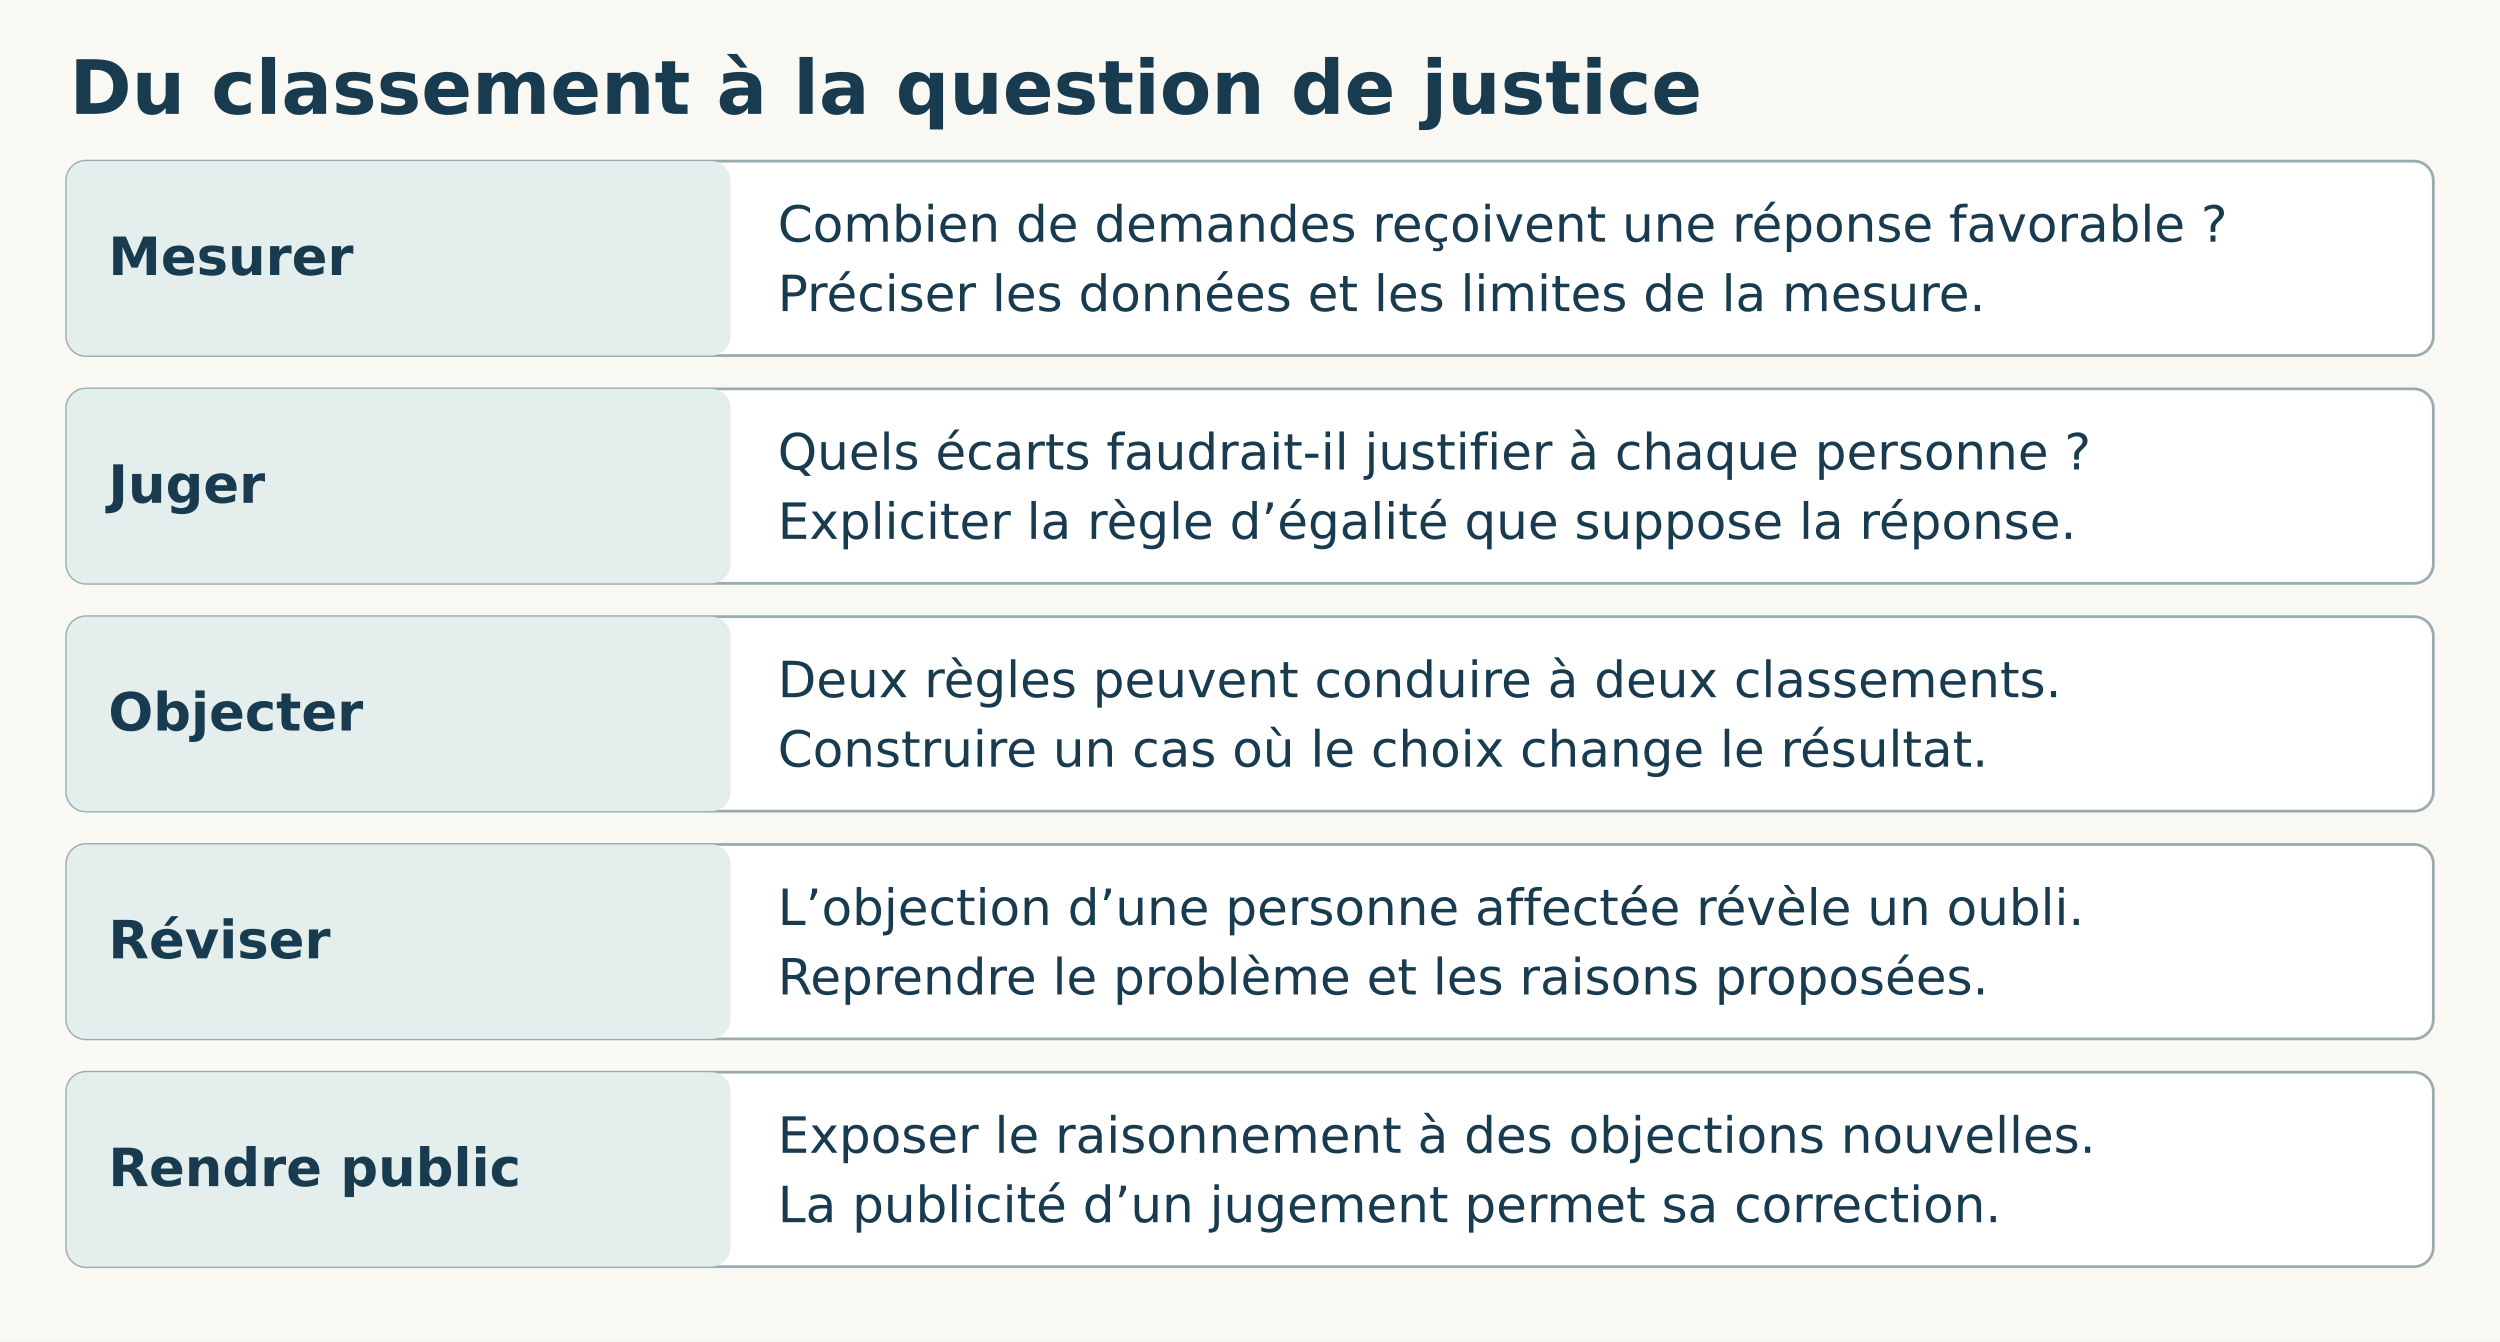
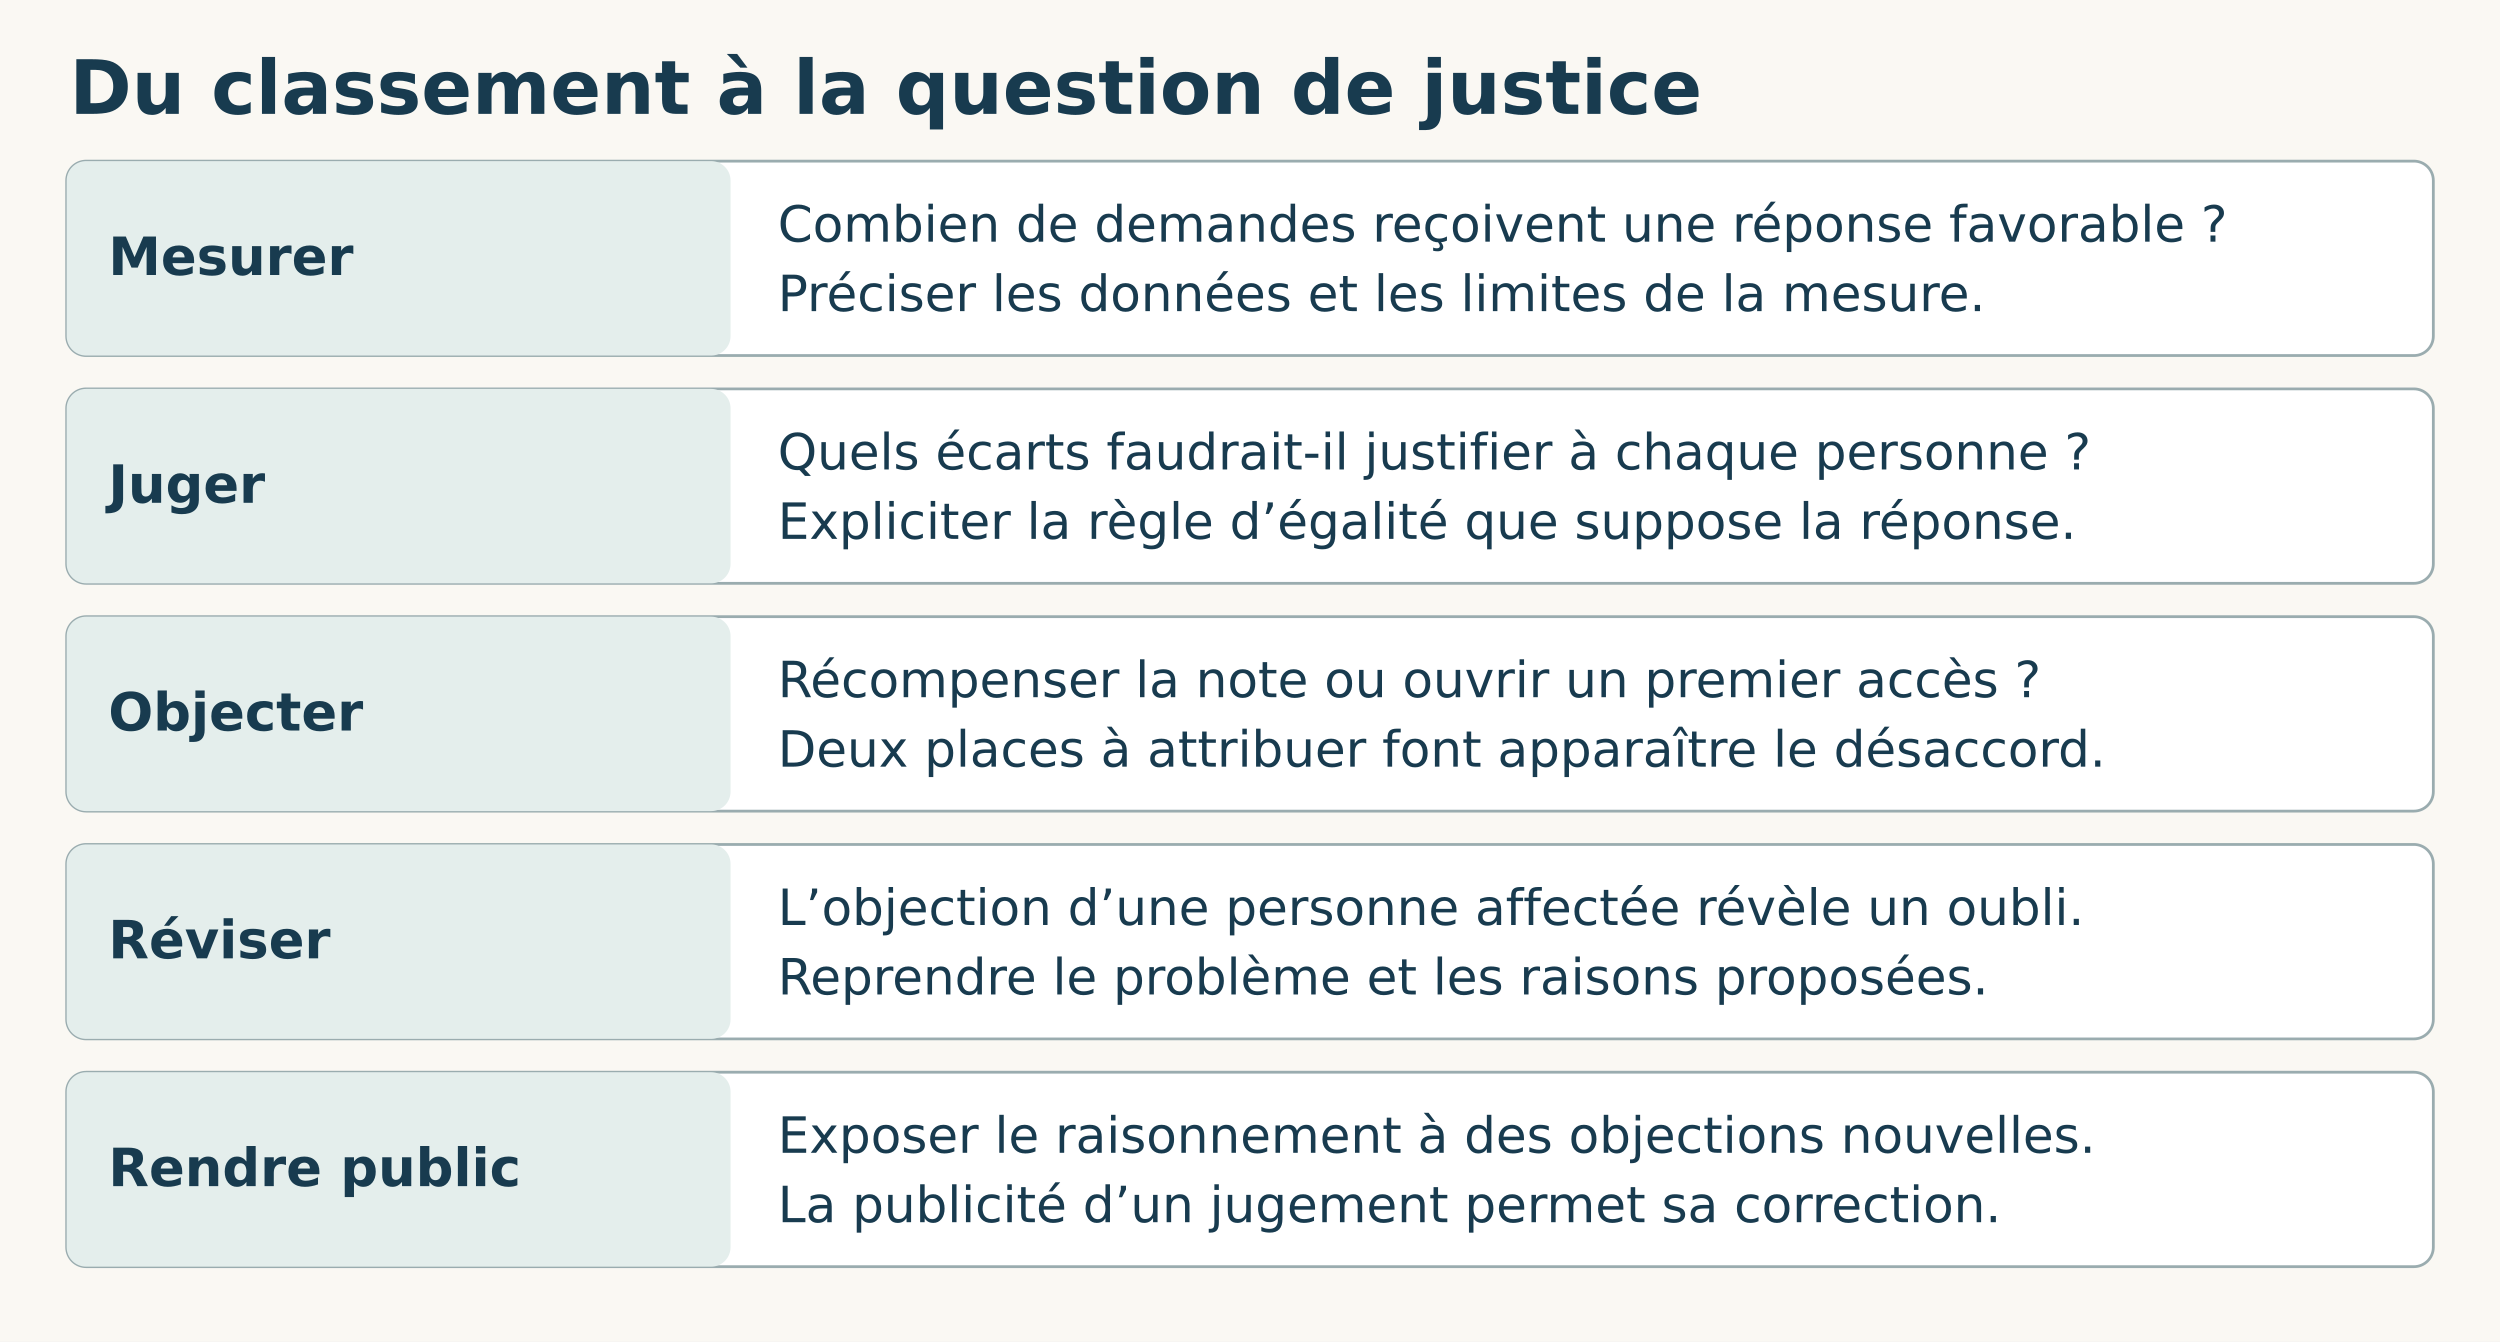
<svg xmlns="http://www.w3.org/2000/svg" width="900" height="483" viewBox="0 0 900 483" role="img" aria-labelledby="h d">
  <rect width="900" height="483" fill="#faf8f3" />
  <g font-family="DejaVu Sans,sans-serif" fill="#183b4f">
    <text x="25" y="41" font-weight="bold" font-size="27">Du classement à la question de justice</text>
    <rect x="24" y="58" width="852" height="70" rx="7" fill="white" stroke="#9aacaf" />
    <rect x="24" y="58" width="239" height="70" rx="7" fill="#e4eeec" />
    <text x="39" y="99" font-weight="bold" font-size="19">Mesurer</text>
    <text x="280" y="87" font-size="18">Combien de demandes reçoivent une réponse favorable ?</text>
    <text x="280" y="112" font-size="18">Préciser les données et les limites de la mesure.</text>
    <rect x="24" y="140" width="852" height="70" rx="7" fill="white" stroke="#9aacaf" />
    <rect x="24" y="140" width="239" height="70" rx="7" fill="#e4eeec" />
    <text x="39" y="181" font-weight="bold" font-size="19">Juger</text>
    <text x="280" y="169" font-size="18">Quels écarts faudrait-il justifier à chaque personne ?</text>
    <text x="280" y="194" font-size="18">Expliciter la règle d’égalité que suppose la réponse.</text>
    <rect x="24" y="222" width="852" height="70" rx="7" fill="white" stroke="#9aacaf" />
    <rect x="24" y="222" width="239" height="70" rx="7" fill="#e4eeec" />
    <text x="39" y="263" font-weight="bold" font-size="19">Objecter</text>
-     <text x="280" y="251" font-size="18">Deux règles peuvent conduire à deux classements.</text>
-     <text x="280" y="276" font-size="18">Construire un cas où le choix change le résultat.</text>
+     <text x="280" y="251" font-size="18">Récompenser la note ou ouvrir un premier accès ?</text>
+     <text x="280" y="276" font-size="18">Deux places à attribuer font apparaître le désaccord.</text>
    <rect x="24" y="304" width="852" height="70" rx="7" fill="white" stroke="#9aacaf" />
    <rect x="24" y="304" width="239" height="70" rx="7" fill="#e4eeec" />
    <text x="39" y="345" font-weight="bold" font-size="19">Réviser</text>
    <text x="280" y="333" font-size="18">L’objection d’une personne affectée révèle un oubli.</text>
    <text x="280" y="358" font-size="18">Reprendre le problème et les raisons proposées.</text>
    <rect x="24" y="386" width="852" height="70" rx="7" fill="white" stroke="#9aacaf" />
    <rect x="24" y="386" width="239" height="70" rx="7" fill="#e4eeec" />
    <text x="39" y="427" font-weight="bold" font-size="19">Rendre public</text>
    <text x="280" y="415" font-size="18">Exposer le raisonnement à des objections nouvelles.</text>
    <text x="280" y="440" font-size="18">La publicité d’un jugement permet sa correction.</text>
  </g>
</svg>
